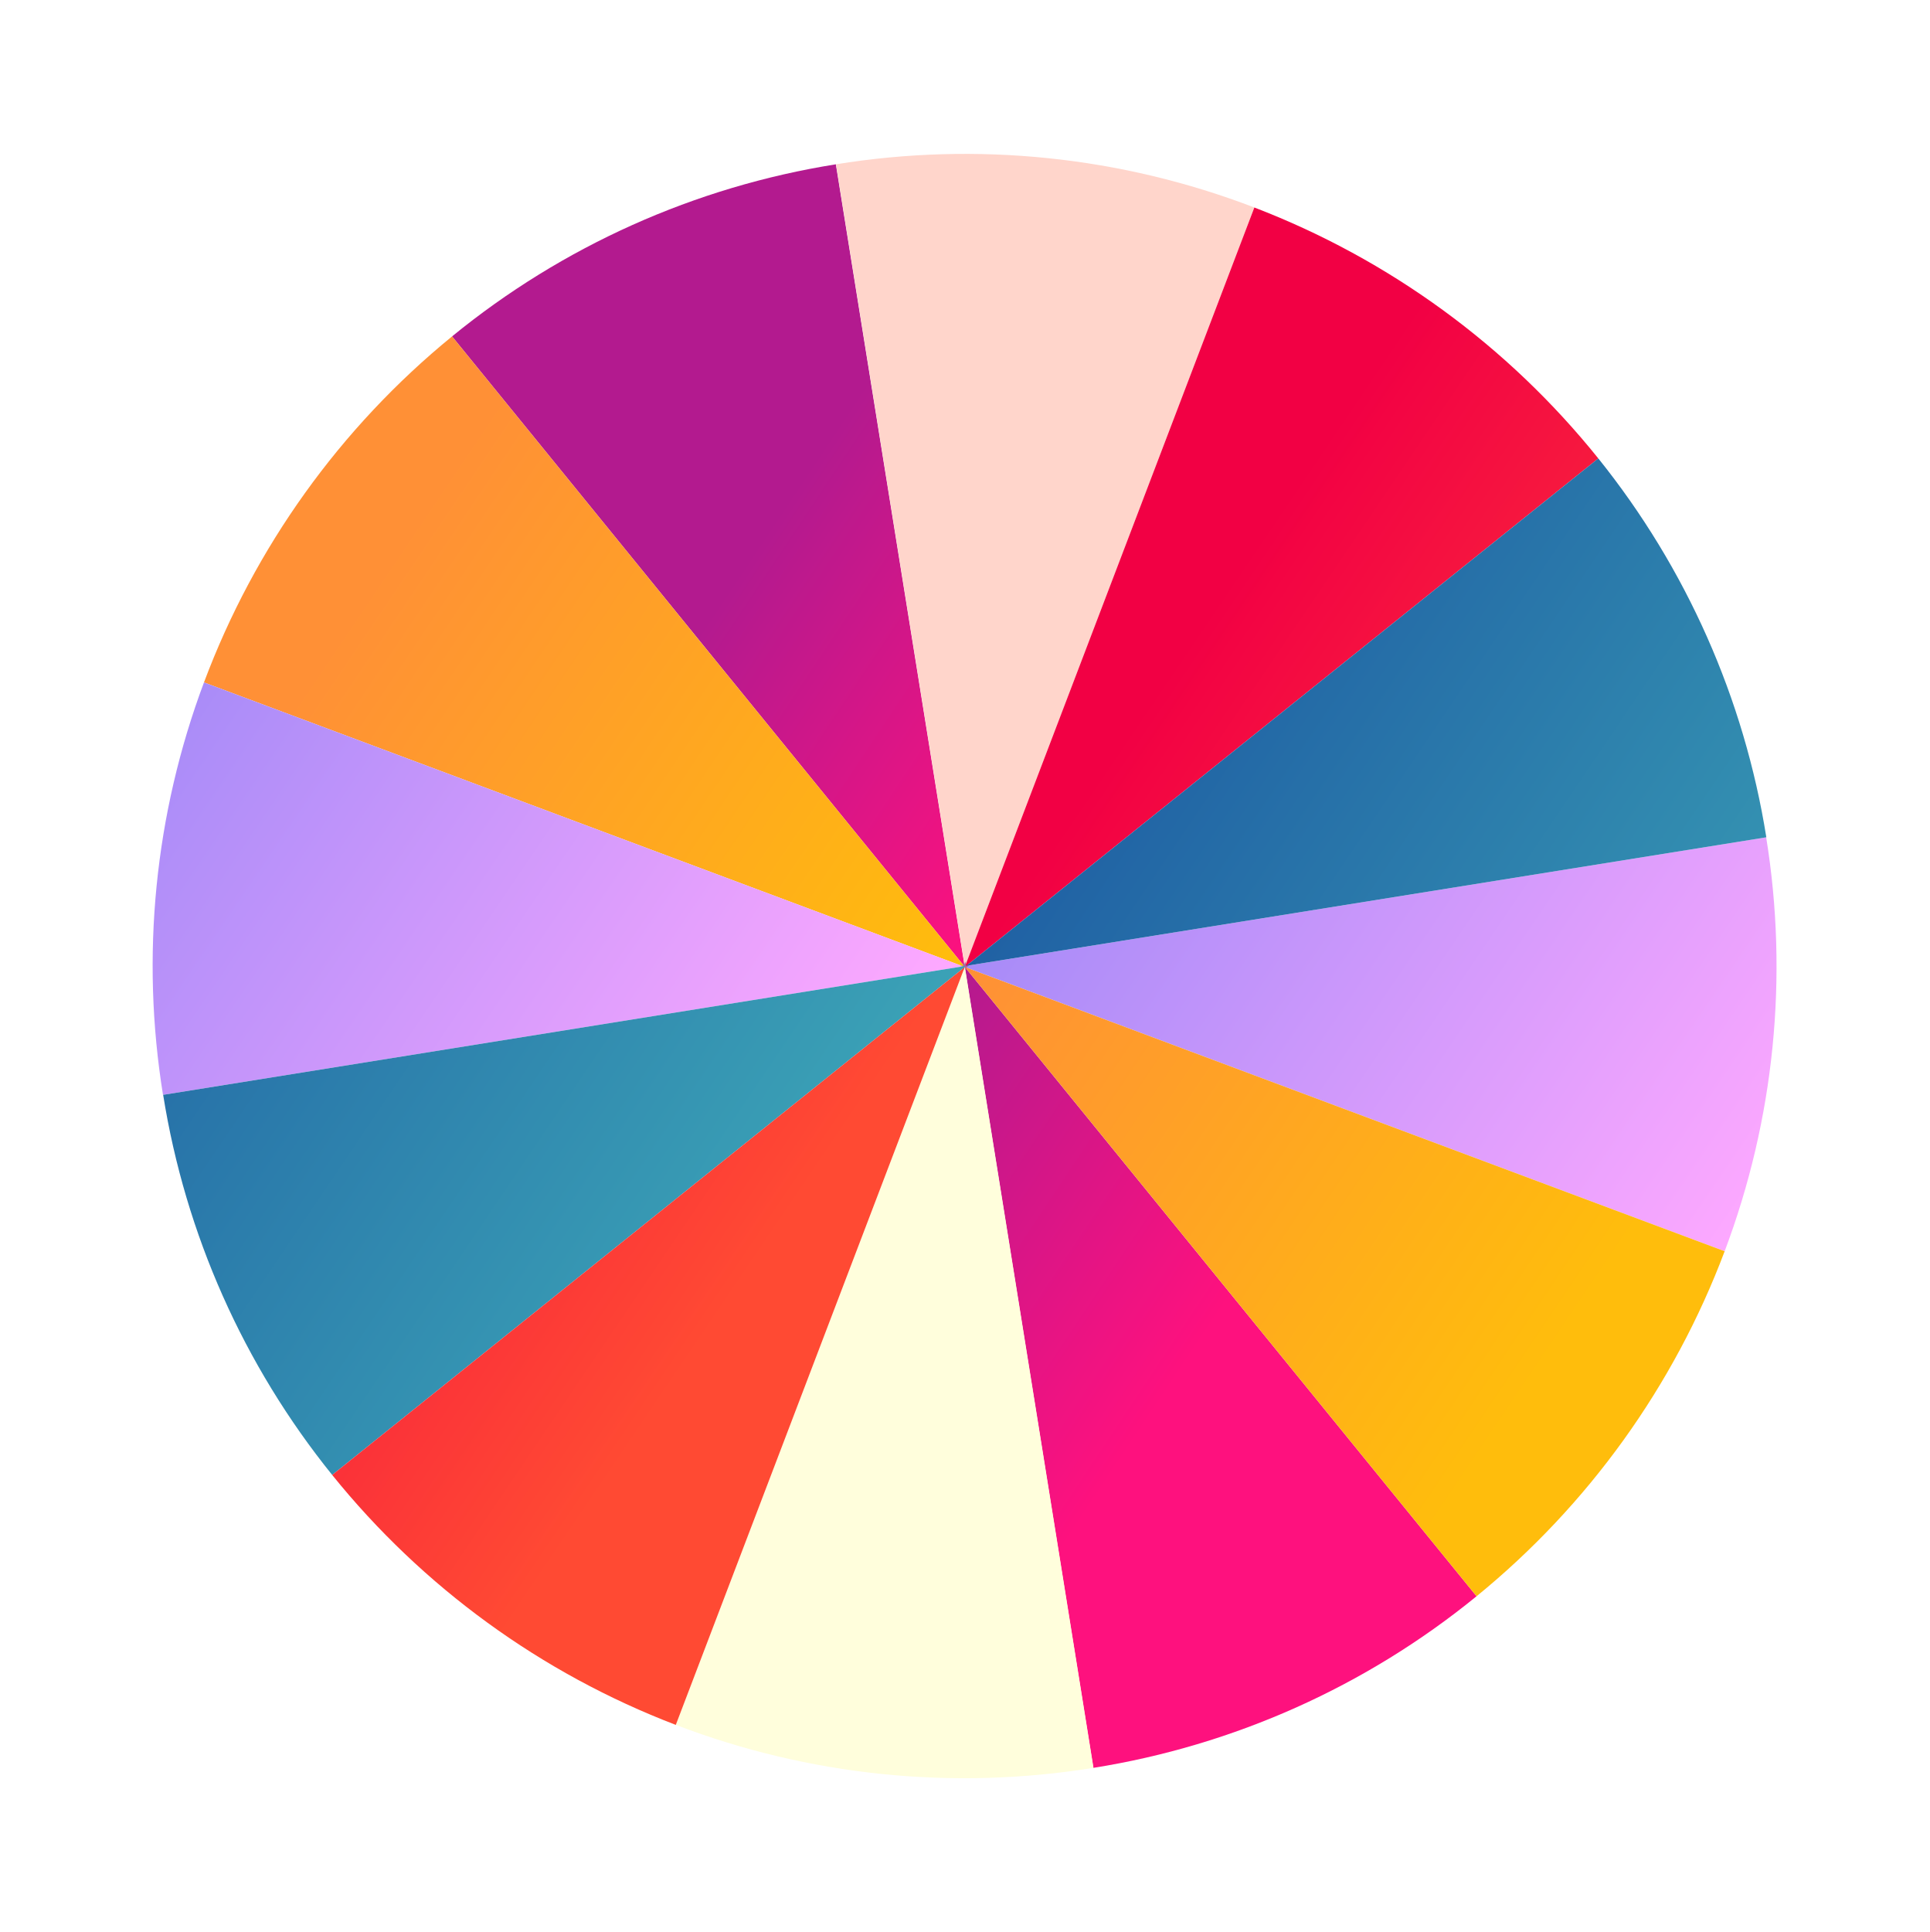
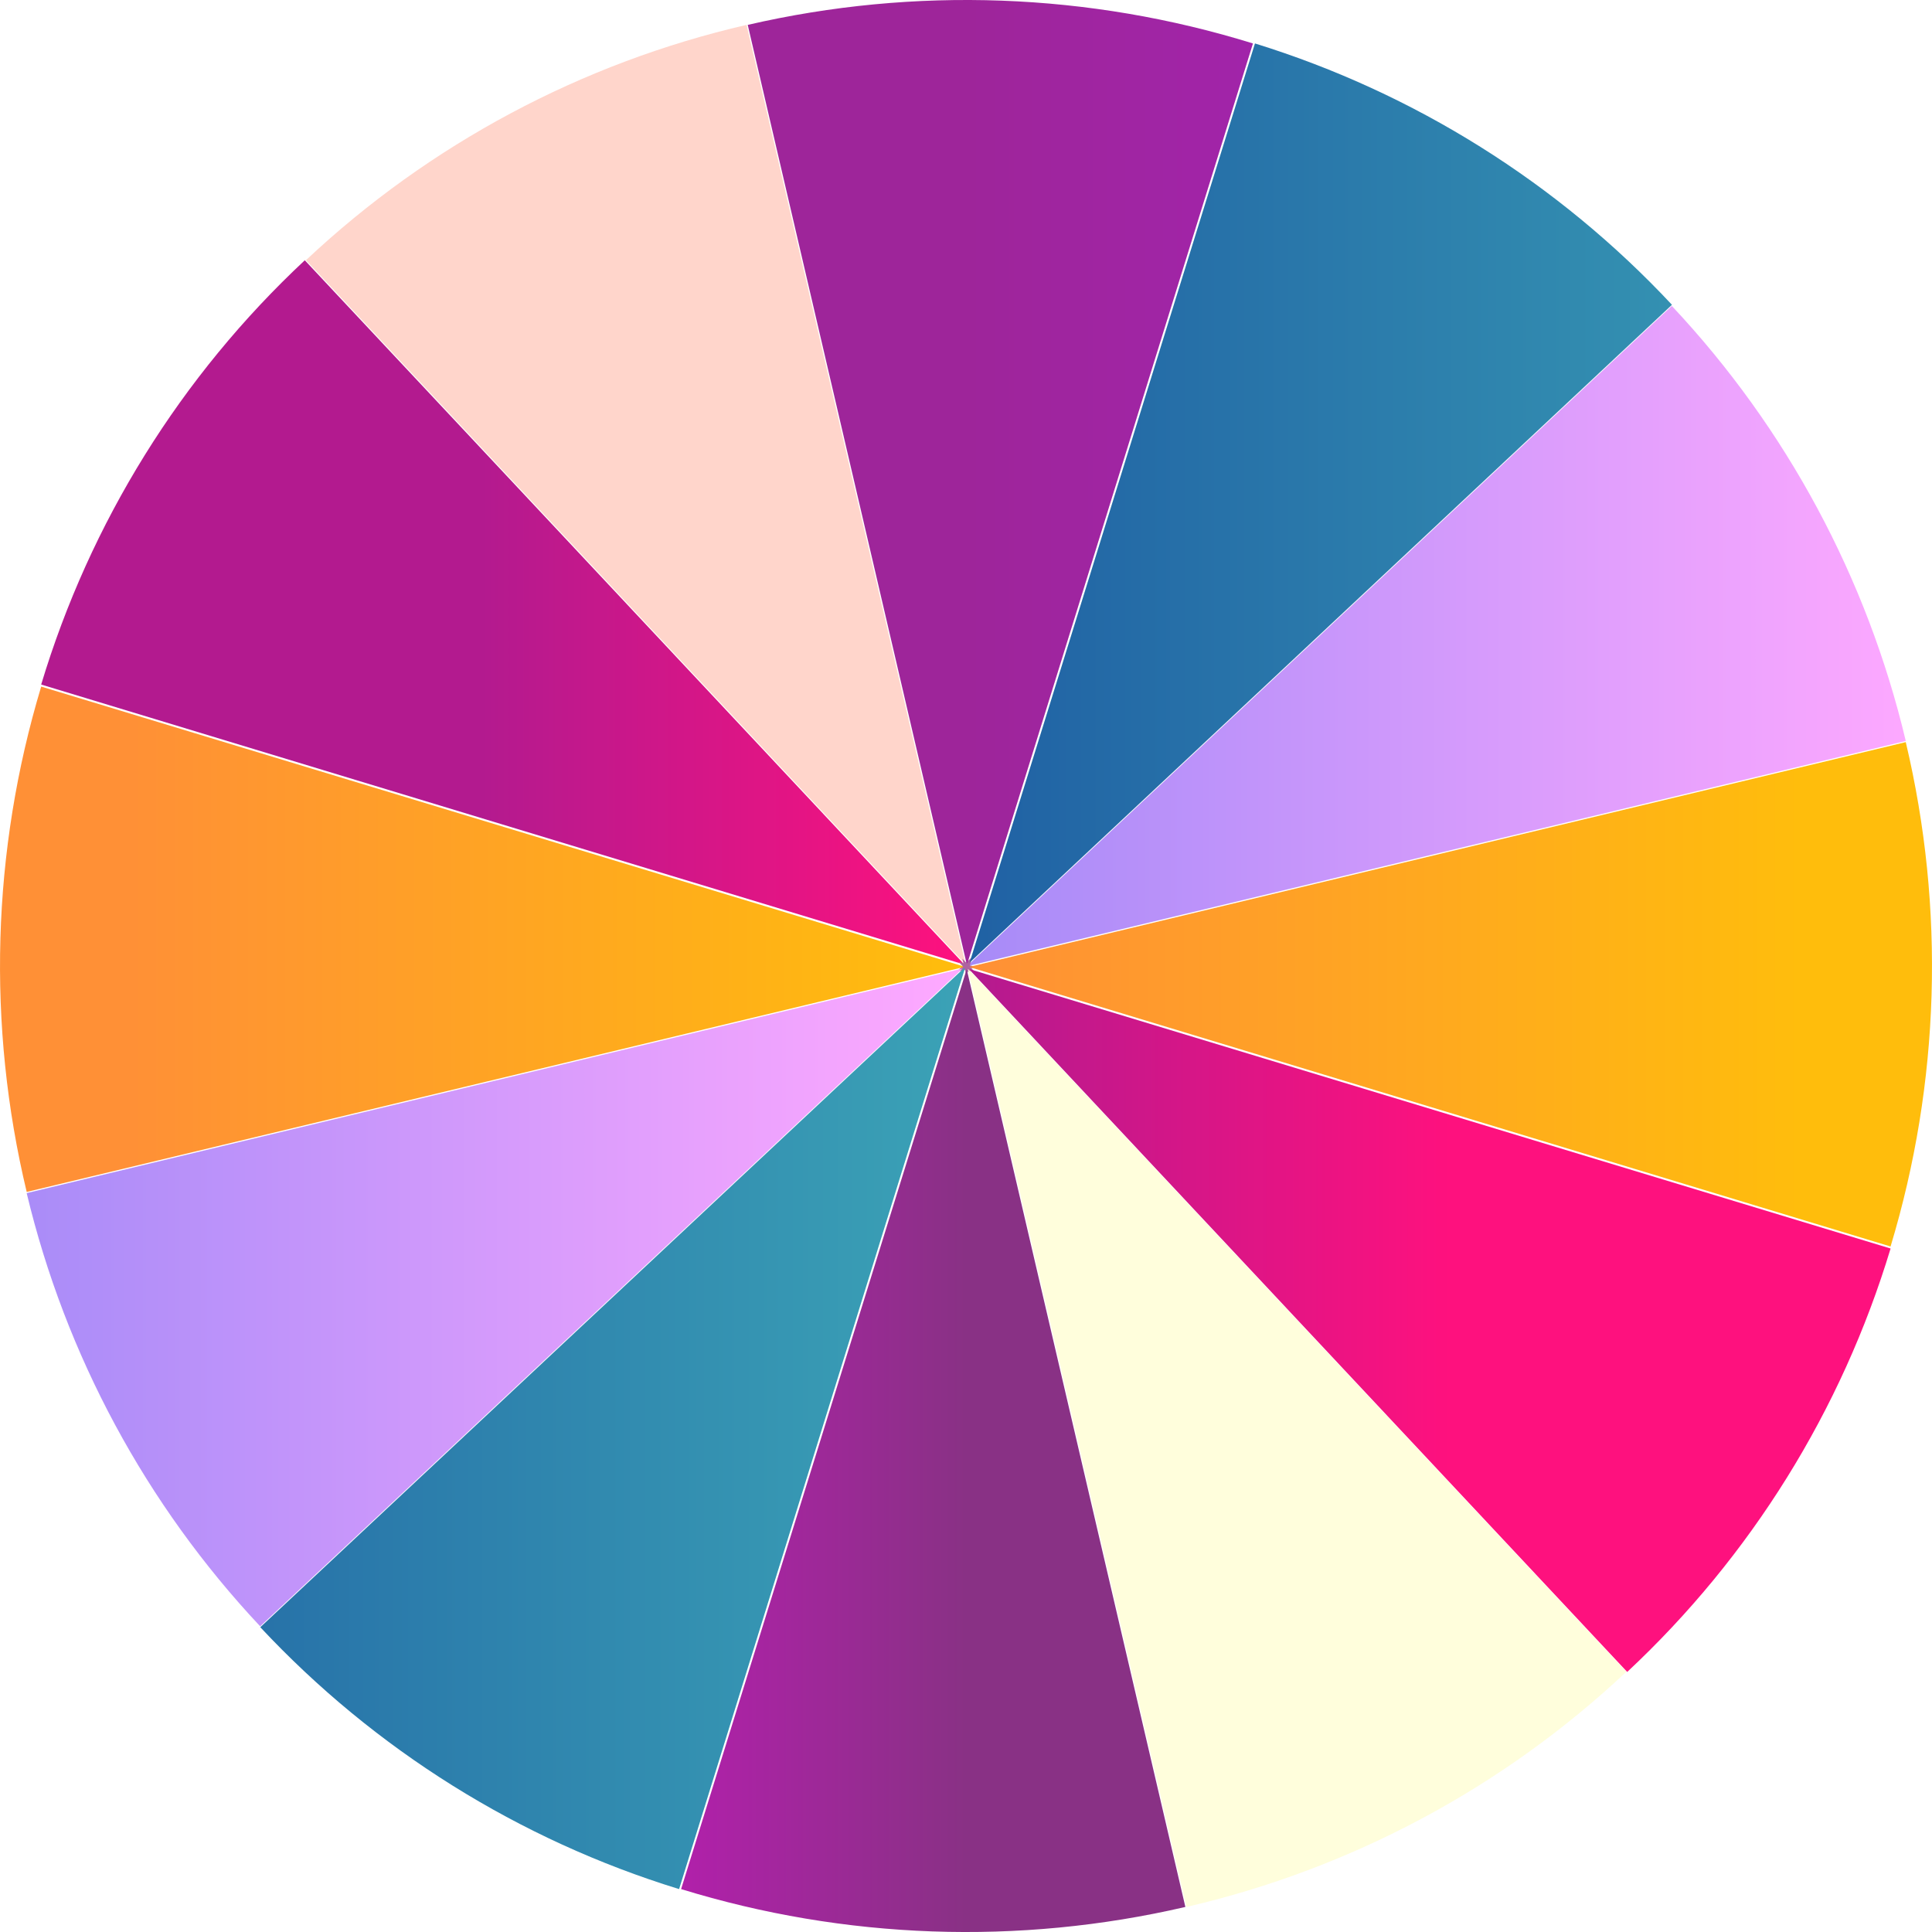
- <svg xmlns="http://www.w3.org/2000/svg" xmlns:xlink="http://www.w3.org/1999/xlink" width="719.529" height="720.297" viewBox="0 0 719.529 720.297">
+ <svg xmlns="http://www.w3.org/2000/svg" xmlns:xlink="http://www.w3.org/1999/xlink" width="400" height="400" viewBox="0 0 400 400">
  <defs>
    <style>.a{fill:none;stroke:#ae63a0;stroke-miterlimit:10;}.b{fill:url(#a);}.c{fill:url(#b);}.d{fill:url(#c);}.e{fill:url(#d);}.f{fill:url(#e);}.g{fill:url(#f);}.h{fill:url(#g);}.i{fill:url(#h);}.j{fill:url(#i);}.k{fill:url(#j);}.l{fill:url(#k);}.m{fill:url(#l);}</style>
    <linearGradient id="a" x1="0.477" y1="0.315" x2="1" y2="0.315" gradientUnits="objectBoundingBox">
      <stop offset="0" stop-color="#b31a8f" />
      <stop offset="1" stop-color="#fe117e" />
    </linearGradient>
    <linearGradient id="b" x1="0.13" y1="-0.273" x2="1" y2="-0.273" gradientUnits="objectBoundingBox">
      <stop offset="0" stop-color="#ff9036" />
      <stop offset="1" stop-color="#ffbd0c" />
    </linearGradient>
    <linearGradient id="c" x1="-0.029" y1="-0.364" x2="0.999" y2="-0.364" gradientUnits="objectBoundingBox">
      <stop offset="0" stop-color="#a78bf8" />
      <stop offset="1" stop-color="#ffa9ff" />
    </linearGradient>
    <linearGradient id="d" x1="0" y1="1.361" x2="1.028" y2="1.361" xlink:href="#c" />
    <linearGradient id="e" x1="-0.001" y1="0.685" x2="0.522" y2="0.685" xlink:href="#a" />
    <linearGradient id="f" x1="-0.001" y1="1.273" x2="0.869" y2="1.273" xlink:href="#b" />
    <linearGradient id="g" x1="0.999" y1="0.487" x2="1.731" y2="0.487" gradientUnits="objectBoundingBox">
      <stop offset="0" stop-color="#ffd5cb" />
      <stop offset="1" stop-color="#fffedc" />
    </linearGradient>
    <linearGradient id="h" x1="0.434" y1="0.567" x2="2.092" y2="0.567" gradientUnits="objectBoundingBox">
-       <stop offset="0.006" stop-color="#f20044" />
-       <stop offset="0.989" stop-color="#ff4a33" />
+       <stop offset="0" stop-color="#9e259a" />
+       <stop offset="1" stop-color="#a823c7" />
    </linearGradient>
    <linearGradient id="i" x1="0.001" y1="0.743" x2="1.371" y2="0.743" gradientUnits="objectBoundingBox">
      <stop offset="0" stop-color="#2061a4" />
      <stop offset="1" stop-color="#3ba2b6" />
    </linearGradient>
    <linearGradient id="j" x1="-0.37" y1="0.259" x2="0.999" y2="0.259" xlink:href="#i" />
    <linearGradient id="k" x1="-0.733" y1="0.514" x2="-0.001" y2="0.514" xlink:href="#g" />
-     <linearGradient id="l" x1="-1.096" y1="0.433" x2="0.565" y2="0.433" xlink:href="#h" />
+     <linearGradient id="l" x1="-1.096" y1="0.433" x2="0.565" y2="0.433" gradientUnits="objectBoundingBox">
+       <stop offset="0" stop-color="#ff00f3" />
+       <stop offset="1" stop-color="#893185" />
+     </linearGradient>
  </defs>
-   <g transform="translate(278.056 -60.021) rotate(34)">
-     <path class="a" d="M216.18,178.718l-.114.107.3.091Z" transform="translate(86.488 123.987)" />
-     <path class="a" d="M216.293,178.749l-.318.3.662-.159-.045-.048Z" transform="translate(86.261 124.063)" />
-     <path class="b" d="M423.5,336.893,216.538,115.924a301.06,301.06,0,0,0-82.776,133.22L423.382,337Z" transform="translate(-120.829 -34.189)" />
-     <path class="c" d="M143.02,153.782a304.356,304.356,0,0,0-4.557,158.683l293.86-70.53.317-.3Z" transform="translate(-130.087 61.173)" />
-     <path class="d" d="M205.788,385.388,426.327,178.833l-293.86,70.53A301.244,301.244,0,0,0,205.788,385.388Z" transform="translate(-124.091 124.276)" />
-     <path class="a" d="M216.2,178.822l.063-.015-.108-.033Z" transform="translate(86.703 124.129)" />
-     <path class="e" d="M437.067,119.906,216.1,326.862l.183.2.109.032L510.525,256.5A301.23,301.23,0,0,0,437.067,119.906Z" transform="translate(86.571 -24.158)" />
-     <path class="f" d="M216.163,178.8,422.891,399.524a301.037,301.037,0,0,0,82.7-132.96l-289.363-87.78Z" transform="translate(86.734 124.152)" />
-     <path class="g" d="M510.316,158.723,216.181,229.317,505.544,317.1A304.42,304.42,0,0,0,510.316,158.723Z" transform="translate(86.78 73.62)" />
-     <path class="a" d="M216.109,178.784l.114-.107.071.3Z" transform="translate(86.599 123.883)" />
-     <path class="a" d="M216.142,178.89l.318-.3-.2.65-.045-.048Z" transform="translate(86.681 123.67)" />
-     <path class="h" d="M364.253,389.769,157.3,168.8A301.037,301.037,0,0,1,295.644,94.917l68.725,294.747Z" transform="translate(-61.546 -87.104)" />
-     <path class="i" d="M196.612,100.51a304.406,304.406,0,0,1,158.641,5.831l-89.6,288.617-.317.3Z" transform="translate(37.487 -92.697)" />
-     <path class="j" d="M436.771,178.639,216.232,385.191l89.6-288.617A301.26,301.26,0,0,1,436.771,178.639Z" transform="translate(86.908 -82.93)" />
-     <path class="a" d="M216.207,178.812l-.019.062-.026-.11Z" transform="translate(86.732 124.101)" />
-     <path class="k" d="M153.315,385.667l220.969-206.96.187.2.025.109L284.814,467.9A301.206,301.206,0,0,1,153.315,385.667Z" transform="translate(-71.576 123.958)" />
-     <path class="l" d="M216.19,178.777,422.918,399.5a301.026,301.026,0,0,1-138.087,73.82L216.169,178.84Z" transform="translate(86.75 124.134)" />
-     <path class="m" d="M190.684,467.679,280.364,178.8l68.662,294.483A304.368,304.368,0,0,1,190.684,467.679Z" transform="translate(22.554 124.18)" />
-   </g>
+   <path class="a" d="M216.141,178.718l-.075.071.2.06Z" transform="translate(-16.14 21.308)" />
+   <path class="a" d="M216.184,178.749l-.21.2.437-.1-.03-.031Z" transform="translate(-16.259 21.348)" />
+   <path class="b" d="M324.8,261.62l-136.46-145.7a198.5,198.5,0,0,0-54.579,87.839l190.962,57.929Z" transform="translate(-125.235 -62.032)" />
+   <path class="c" d="M138.614,153.782a200.678,200.678,0,0,0-3,104.628l193.758-46.5.209-.195Z" transform="translate(-130.087 -11.631)" />
+   <path class="d" d="M180.811,315.026,326.225,178.833l-193.758,46.5A198.627,198.627,0,0,0,180.811,315.026Z" transform="translate(-126.944 21.686)" />
+   <path class="a" d="M216.18,178.806l.041-.01-.071-.022Z" transform="translate(-16.027 21.382)" />
+   <path class="e" d="M361.794,119.906,216.1,256.363l.121.132.072.021L410.229,209.97A198.617,198.617,0,0,0,361.794,119.906Z" transform="translate(-15.661 -56.565)" />
+   <path class="f" d="M216.163,178.793,352.47,324.329A198.489,198.489,0,0,0,407,236.662L216.2,178.784Z" transform="translate(-15.575 21.83)" />
+   <path class="g" d="M410.12,158.723,216.181,205.269l190.792,57.878A200.72,200.72,0,0,0,410.12,158.723Z" transform="translate(-15.551 -5.074)" />
+   <path class="a" d="M216.109,178.748l.075-.071.047.2Z" transform="translate(-16.081 21.253)" />
+   <path class="a" d="M216.142,178.789l.21-.2-.133.429-.029-.032Z" transform="translate(-16.038 21.141)" />
+   <path class="h" d="M293.754,289.329,157.3,143.632a198.489,198.489,0,0,1,91.22-48.715l45.314,194.342Z" transform="translate(-93.954 -89.766)" />
+   <path class="i" d="M196.612,97.848a200.711,200.711,0,0,1,104.6,3.845l-59.078,190.3-.209.2Z" transform="translate(-41.802 -92.697)" />
+   <path class="j" d="M361.645,150.684,216.232,286.874l59.078-190.3A198.636,198.636,0,0,1,361.645,150.684Z" transform="translate(-15.484 -87.578)" />
+   <path class="a" d="M216.192,178.8l-.013.041-.017-.072Z" transform="translate(-16.012 21.368)" />
+   <path class="k" d="M153.315,315.167l145.7-136.46.123.132.016.072L240.02,369.388A198.6,198.6,0,0,1,153.315,315.167Z" transform="translate(-99.42 21.729)" />
+   <path class="l" d="M216.183,178.777,352.489,324.313a198.483,198.483,0,0,1-91.048,48.674L216.169,178.819Z" transform="translate(-15.776 21.821)" />
+   <path class="m" d="M190.684,369.272,249.815,178.8l45.272,194.168A200.685,200.685,0,0,1,190.684,369.272Z" transform="translate(-49.669 21.845)" />
</svg>
